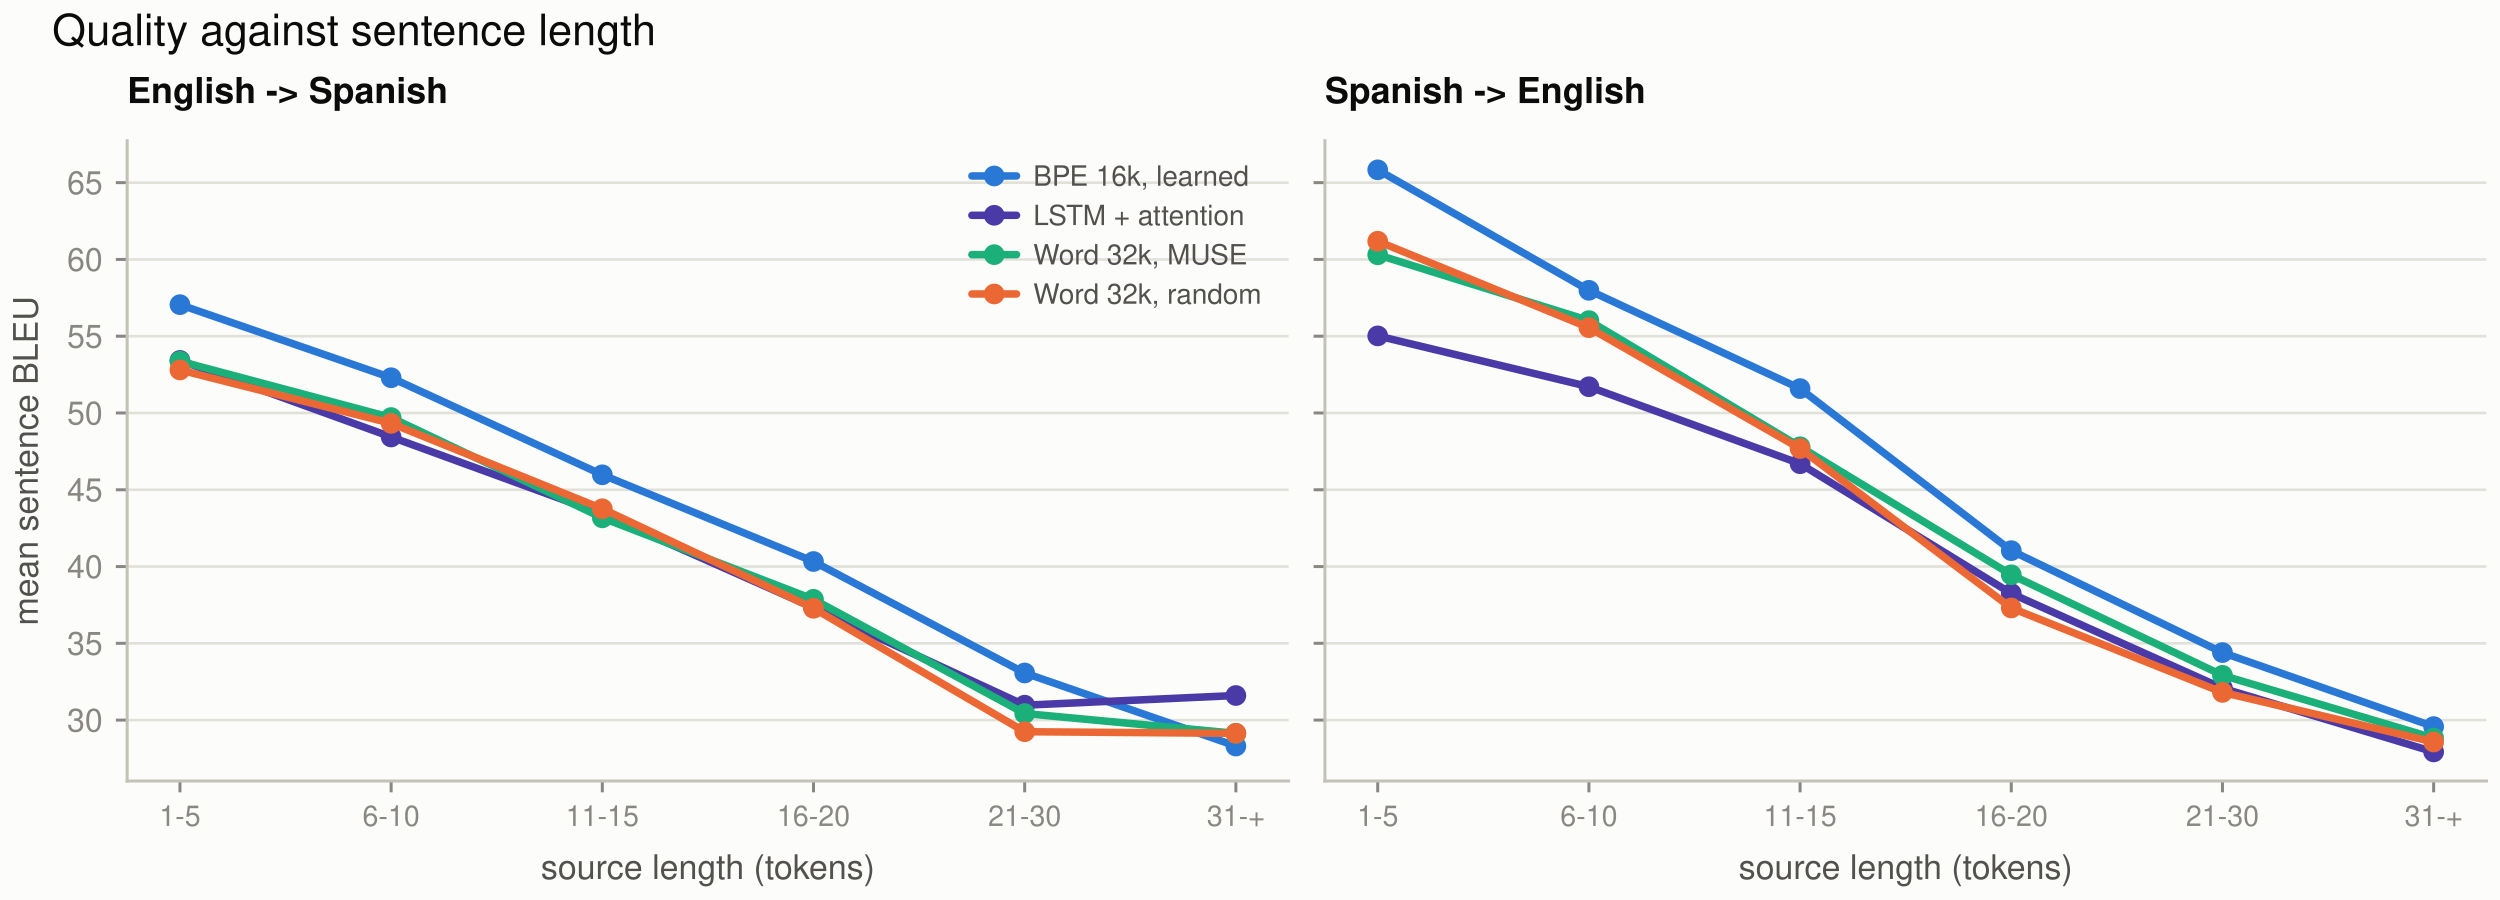
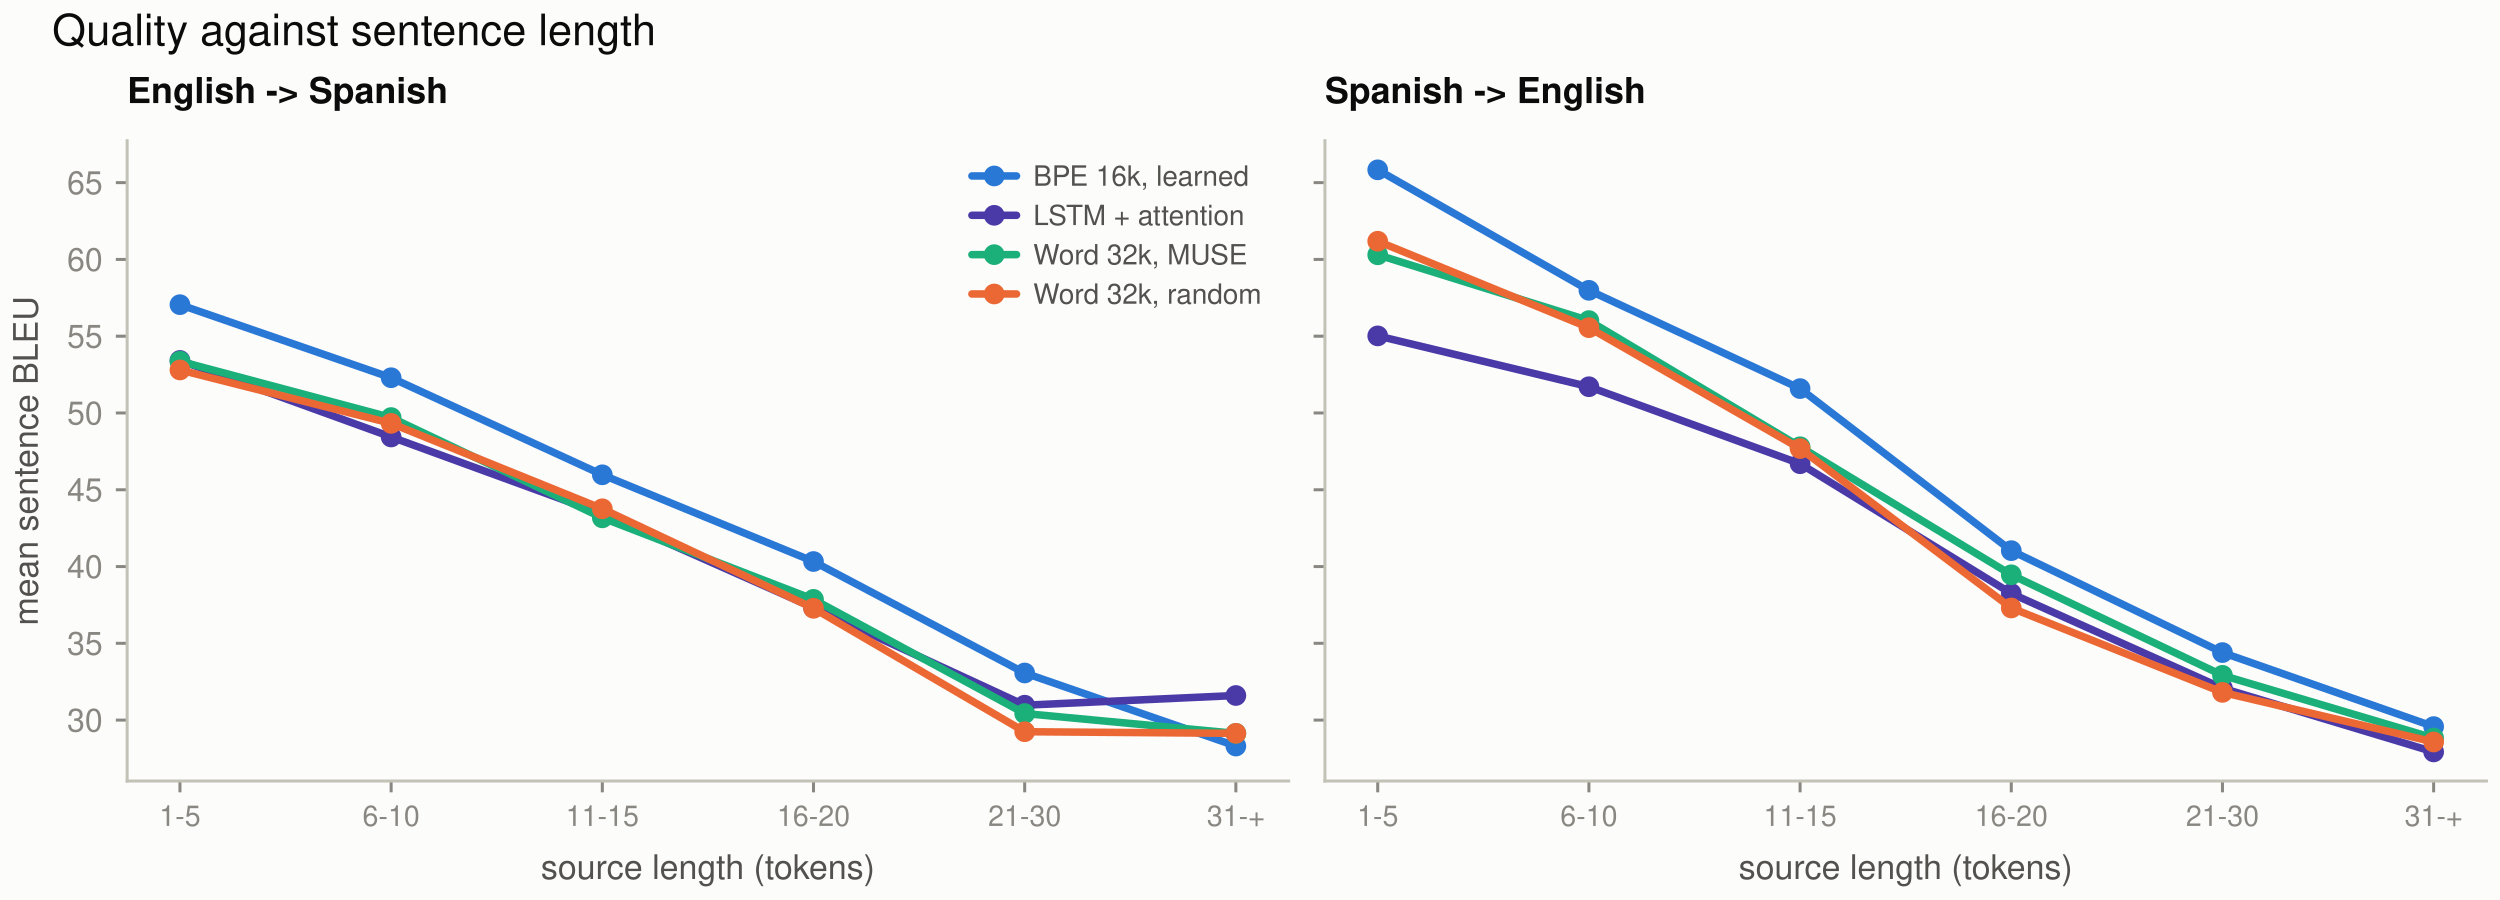
<svg xmlns="http://www.w3.org/2000/svg" xmlns:xlink="http://www.w3.org/1999/xlink" width="663.6pt" height="238.8pt" viewBox="0 0 663.6 238.8" version="1.1">
  <defs>
    <style type="text/css">*{stroke-linejoin: round; stroke-linecap: butt}</style>
  </defs>
  <g id="figure_1">
    <g id="patch_1">
      <path d="M 0 238.8  L 663.6 238.8  L 663.6 -0  L 0 -0  z " style="fill: #fcfcfb" />
    </g>
    <g id="axes_1">
      <g id="patch_2">
        <path d="M 33.751 207.315  L 342.063 207.315  L 342.063 37.354  L 33.751 37.354  z " style="fill: #fcfcfb" />
      </g>
      <g id="matplotlib.axis_1">
        <g id="xtick_1">
          <g id="line2d_1">
            <defs>
-               <path id="mc90ddc49b2" d="M 0 0  L 0 3  " style="stroke: #898781; stroke-width: 0.8" />
+               <path id="m606c0aaaaa" d="M 0 0  L 0 3  " style="stroke: #898781; stroke-width: 0.8" />
            </defs>
            <g>
-               <use xlink:href="#mc90ddc49b2" x="47.765" y="207.315" style="fill: #898781; stroke: #898781; stroke-width: 0.8" />
+               <use xlink:href="#m606c0aaaaa" x="47.765" y="207.315" style="fill: #898781; stroke: #898781; stroke-width: 0.8" />
            </g>
          </g>
          <g id="text_1">
            <text style="font-size: 7.6px; font-family: 'Helvetica Neue', 'Helvetica', 'Arial', 'DejaVu Sans', sans-serif; text-anchor: middle; fill: #898781" x="47.765" y="219.242" transform="rotate(-0 47.76498 219.2421)">1-5</text>
          </g>
        </g>
        <g id="xtick_2">
          <g id="line2d_2">
            <g>
-               <use xlink:href="#mc90ddc49b2" x="103.822" y="207.315" style="fill: #898781; stroke: #898781; stroke-width: 0.8" />
+               <use xlink:href="#m606c0aaaaa" x="103.822" y="207.315" style="fill: #898781; stroke: #898781; stroke-width: 0.8" />
            </g>
          </g>
          <g id="text_2">
            <text style="font-size: 7.6px; font-family: 'Helvetica Neue', 'Helvetica', 'Arial', 'DejaVu Sans', sans-serif; text-anchor: middle; fill: #898781" x="103.822" y="219.242" transform="rotate(-0 103.8218 219.2421)">6-10</text>
          </g>
        </g>
        <g id="xtick_3">
          <g id="line2d_3">
            <g>
-               <use xlink:href="#mc90ddc49b2" x="159.879" y="207.315" style="fill: #898781; stroke: #898781; stroke-width: 0.8" />
+               <use xlink:href="#m606c0aaaaa" x="159.879" y="207.315" style="fill: #898781; stroke: #898781; stroke-width: 0.8" />
            </g>
          </g>
          <g id="text_3">
            <text style="font-size: 7.6px; font-family: 'Helvetica Neue', 'Helvetica', 'Arial', 'DejaVu Sans', sans-serif; text-anchor: middle; fill: #898781" x="159.879" y="219.242" transform="rotate(-0 159.8786 219.2421)">11-15</text>
          </g>
        </g>
        <g id="xtick_4">
          <g id="line2d_4">
            <g>
-               <use xlink:href="#mc90ddc49b2" x="215.935" y="207.315" style="fill: #898781; stroke: #898781; stroke-width: 0.8" />
+               <use xlink:href="#m606c0aaaaa" x="215.935" y="207.315" style="fill: #898781; stroke: #898781; stroke-width: 0.8" />
            </g>
          </g>
          <g id="text_4">
            <text style="font-size: 7.6px; font-family: 'Helvetica Neue', 'Helvetica', 'Arial', 'DejaVu Sans', sans-serif; text-anchor: middle; fill: #898781" x="215.935" y="219.242" transform="rotate(-0 215.9354 219.2421)">16-20</text>
          </g>
        </g>
        <g id="xtick_5">
          <g id="line2d_5">
            <g>
-               <use xlink:href="#mc90ddc49b2" x="271.992" y="207.315" style="fill: #898781; stroke: #898781; stroke-width: 0.8" />
+               <use xlink:href="#m606c0aaaaa" x="271.992" y="207.315" style="fill: #898781; stroke: #898781; stroke-width: 0.8" />
            </g>
          </g>
          <g id="text_5">
            <text style="font-size: 7.6px; font-family: 'Helvetica Neue', 'Helvetica', 'Arial', 'DejaVu Sans', sans-serif; text-anchor: middle; fill: #898781" x="271.992" y="219.242" transform="rotate(-0 271.9922 219.2421)">21-30</text>
          </g>
        </g>
        <g id="xtick_6">
          <g id="line2d_6">
            <g>
-               <use xlink:href="#mc90ddc49b2" x="328.049" y="207.315" style="fill: #898781; stroke: #898781; stroke-width: 0.8" />
+               <use xlink:href="#m606c0aaaaa" x="328.049" y="207.315" style="fill: #898781; stroke: #898781; stroke-width: 0.8" />
            </g>
          </g>
          <g id="text_6">
            <text style="font-size: 7.6px; font-family: 'Helvetica Neue', 'Helvetica', 'Arial', 'DejaVu Sans', sans-serif; text-anchor: middle; fill: #898781" x="328.049" y="219.242" transform="rotate(-0 328.049 219.2421)">31-+</text>
          </g>
        </g>
        <g id="text_7">
          <text style="font-size: 9px; font-family: 'Helvetica Neue', 'Helvetica', 'Arial', 'DejaVu Sans', sans-serif; text-anchor: middle; fill: #52514e" x="187.907" y="233.318" transform="rotate(-0 187.907 233.318)">source length (tokens)</text>
        </g>
      </g>
      <g id="matplotlib.axis_2">
        <g id="ytick_1">
          <g id="line2d_7">
-             <path d="M 33.751 191.145  L 342.063 191.145  " clip-path="url(#p2584ef89ef)" style="fill: none; stroke: #e1e0d9; stroke-width: 0.7; stroke-linecap: round" />
-           </g>
-           <g id="line2d_8">
            <defs>
-               <path id="m72ed09d0db" d="M 0 0  L -3 0  " style="stroke: #898781; stroke-width: 0.8" />
+               <path id="m50a0a82b02" d="M 0 0  L -3 0  " style="stroke: #898781; stroke-width: 0.8" />
            </defs>
            <g>
-               <use xlink:href="#m72ed09d0db" x="33.751" y="191.145" style="fill: #898781; stroke: #898781; stroke-width: 0.8" />
+               <use xlink:href="#m50a0a82b02" x="33.751" y="191.145" style="fill: #898781; stroke: #898781; stroke-width: 0.8" />
            </g>
          </g>
          <g id="text_8">
            <text style="font-size: 8.5px; font-family: 'Helvetica Neue', 'Helvetica', 'Arial', 'DejaVu Sans', sans-serif; text-anchor: end; fill: #898781" x="27.251" y="194.179" transform="rotate(-0 27.25078 194.1794)">30</text>
          </g>
        </g>
        <g id="ytick_2">
-           <g id="line2d_9">
-             <path d="M 33.751 170.764  L 342.063 170.764  " clip-path="url(#p2584ef89ef)" style="fill: none; stroke: #e1e0d9; stroke-width: 0.7; stroke-linecap: round" />
-           </g>
-           <g id="line2d_10">
-             <g>
-               <use xlink:href="#m72ed09d0db" x="33.751" y="170.764" style="fill: #898781; stroke: #898781; stroke-width: 0.8" />
+           <g id="line2d_8">
+             <g>
+               <use xlink:href="#m50a0a82b02" x="33.751" y="170.764" style="fill: #898781; stroke: #898781; stroke-width: 0.8" />
            </g>
          </g>
          <g id="text_9">
            <text style="font-size: 8.5px; font-family: 'Helvetica Neue', 'Helvetica', 'Arial', 'DejaVu Sans', sans-serif; text-anchor: end; fill: #898781" x="27.251" y="173.799" transform="rotate(-0 27.25078 173.7992)">35</text>
          </g>
        </g>
        <g id="ytick_3">
-           <g id="line2d_11">
-             <path d="M 33.751 150.384  L 342.063 150.384  " clip-path="url(#p2584ef89ef)" style="fill: none; stroke: #e1e0d9; stroke-width: 0.7; stroke-linecap: round" />
-           </g>
-           <g id="line2d_12">
-             <g>
-               <use xlink:href="#m72ed09d0db" x="33.751" y="150.384" style="fill: #898781; stroke: #898781; stroke-width: 0.8" />
+           <g id="line2d_9">
+             <g>
+               <use xlink:href="#m50a0a82b02" x="33.751" y="150.384" style="fill: #898781; stroke: #898781; stroke-width: 0.8" />
            </g>
          </g>
          <g id="text_10">
            <text style="font-size: 8.5px; font-family: 'Helvetica Neue', 'Helvetica', 'Arial', 'DejaVu Sans', sans-serif; text-anchor: end; fill: #898781" x="27.251" y="153.419" transform="rotate(-0 27.25078 153.4189)">40</text>
          </g>
        </g>
        <g id="ytick_4">
-           <g id="line2d_13">
-             <path d="M 33.751 130.004  L 342.063 130.004  " clip-path="url(#p2584ef89ef)" style="fill: none; stroke: #e1e0d9; stroke-width: 0.7; stroke-linecap: round" />
-           </g>
-           <g id="line2d_14">
-             <g>
-               <use xlink:href="#m72ed09d0db" x="33.751" y="130.004" style="fill: #898781; stroke: #898781; stroke-width: 0.8" />
+           <g id="line2d_10">
+             <g>
+               <use xlink:href="#m50a0a82b02" x="33.751" y="130.004" style="fill: #898781; stroke: #898781; stroke-width: 0.8" />
            </g>
          </g>
          <g id="text_11">
            <text style="font-size: 8.5px; font-family: 'Helvetica Neue', 'Helvetica', 'Arial', 'DejaVu Sans', sans-serif; text-anchor: end; fill: #898781" x="27.251" y="133.039" transform="rotate(-0 27.25078 133.0387)">45</text>
          </g>
        </g>
        <g id="ytick_5">
-           <g id="line2d_15">
-             <path d="M 33.751 109.624  L 342.063 109.624  " clip-path="url(#p2584ef89ef)" style="fill: none; stroke: #e1e0d9; stroke-width: 0.7; stroke-linecap: round" />
-           </g>
-           <g id="line2d_16">
-             <g>
-               <use xlink:href="#m72ed09d0db" x="33.751" y="109.624" style="fill: #898781; stroke: #898781; stroke-width: 0.8" />
+           <g id="line2d_11">
+             <g>
+               <use xlink:href="#m50a0a82b02" x="33.751" y="109.624" style="fill: #898781; stroke: #898781; stroke-width: 0.8" />
            </g>
          </g>
          <g id="text_12">
            <text style="font-size: 8.5px; font-family: 'Helvetica Neue', 'Helvetica', 'Arial', 'DejaVu Sans', sans-serif; text-anchor: end; fill: #898781" x="27.251" y="112.658" transform="rotate(-0 27.25078 112.6584)">50</text>
          </g>
        </g>
        <g id="ytick_6">
-           <g id="line2d_17">
-             <path d="M 33.751 89.243  L 342.063 89.243  " clip-path="url(#p2584ef89ef)" style="fill: none; stroke: #e1e0d9; stroke-width: 0.7; stroke-linecap: round" />
-           </g>
-           <g id="line2d_18">
-             <g>
-               <use xlink:href="#m72ed09d0db" x="33.751" y="89.243" style="fill: #898781; stroke: #898781; stroke-width: 0.8" />
+           <g id="line2d_12">
+             <g>
+               <use xlink:href="#m50a0a82b02" x="33.751" y="89.243" style="fill: #898781; stroke: #898781; stroke-width: 0.8" />
            </g>
          </g>
          <g id="text_13">
            <text style="font-size: 8.5px; font-family: 'Helvetica Neue', 'Helvetica', 'Arial', 'DejaVu Sans', sans-serif; text-anchor: end; fill: #898781" x="27.251" y="92.278" transform="rotate(-0 27.25078 92.27815)">55</text>
          </g>
        </g>
        <g id="ytick_7">
-           <g id="line2d_19">
-             <path d="M 33.751 68.863  L 342.063 68.863  " clip-path="url(#p2584ef89ef)" style="fill: none; stroke: #e1e0d9; stroke-width: 0.7; stroke-linecap: round" />
-           </g>
-           <g id="line2d_20">
-             <g>
-               <use xlink:href="#m72ed09d0db" x="33.751" y="68.863" style="fill: #898781; stroke: #898781; stroke-width: 0.8" />
+           <g id="line2d_13">
+             <g>
+               <use xlink:href="#m50a0a82b02" x="33.751" y="68.863" style="fill: #898781; stroke: #898781; stroke-width: 0.8" />
            </g>
          </g>
          <g id="text_14">
            <text style="font-size: 8.5px; font-family: 'Helvetica Neue', 'Helvetica', 'Arial', 'DejaVu Sans', sans-serif; text-anchor: end; fill: #898781" x="27.251" y="71.898" transform="rotate(-0 27.25078 71.89789)">60</text>
          </g>
        </g>
        <g id="ytick_8">
-           <g id="line2d_21">
-             <path d="M 33.751 48.483  L 342.063 48.483  " clip-path="url(#p2584ef89ef)" style="fill: none; stroke: #e1e0d9; stroke-width: 0.7; stroke-linecap: round" />
-           </g>
-           <g id="line2d_22">
-             <g>
-               <use xlink:href="#m72ed09d0db" x="33.751" y="48.483" style="fill: #898781; stroke: #898781; stroke-width: 0.8" />
+           <g id="line2d_14">
+             <g>
+               <use xlink:href="#m50a0a82b02" x="33.751" y="48.483" style="fill: #898781; stroke: #898781; stroke-width: 0.8" />
            </g>
          </g>
          <g id="text_15">
            <text style="font-size: 8.5px; font-family: 'Helvetica Neue', 'Helvetica', 'Arial', 'DejaVu Sans', sans-serif; text-anchor: end; fill: #898781" x="27.251" y="51.518" transform="rotate(-0 27.25078 51.51763)">65</text>
          </g>
        </g>
        <g id="text_16">
          <text style="font-size: 9px; font-family: 'Helvetica Neue', 'Helvetica', 'Arial', 'DejaVu Sans', sans-serif; text-anchor: middle; fill: #52514e" x="10.027" y="122.335" transform="rotate(-90 10.02656 122.3348)">mean sentence BLEU</text>
        </g>
      </g>
-       <g id="line2d_23">
-         <path d="M 47.765 80.871  L 103.822 100.266  L 159.879 126.03  L 215.935 149.049  L 271.992 178.638  L 328.049 198.03  " clip-path="url(#p2584ef89ef)" style="fill: none; stroke: #2a78d6; stroke-width: 2; stroke-linecap: round" />
+       <g id="line2d_15">
+         <path d="M 47.765 80.871  L 103.822 100.266  L 159.879 126.03  L 215.935 149.049  L 271.992 178.638  L 328.049 198.03  " clip-path="url(#p9ca2aa041f)" style="fill: none; stroke: #2a78d6; stroke-width: 2; stroke-linecap: round" />
        <defs>
-           <path id="m725b9c63e5" d="M 0 2.25  C 0.597 2.25 1.169 2.013 1.591 1.591  C 2.013 1.169 2.25 0.597 2.25 0  C 2.25 -0.597 2.013 -1.169 1.591 -1.591  C 1.169 -2.013 0.597 -2.25 0 -2.25  C -0.597 -2.25 -1.169 -2.013 -1.591 -1.591  C -2.013 -1.169 -2.25 -0.597 -2.25 0  C -2.25 0.597 -2.013 1.169 -1.591 1.591  C -1.169 2.013 -0.597 2.25 0 2.25  z " style="stroke: #2a78d6" />
+           <path id="mc4e0ea4455" d="M 0 2.25  C 0.597 2.25 1.169 2.013 1.591 1.591  C 2.013 1.169 2.25 0.597 2.25 0  C 2.25 -0.597 2.013 -1.169 1.591 -1.591  C 1.169 -2.013 0.597 -2.25 0 -2.25  C -0.597 -2.25 -1.169 -2.013 -1.591 -1.591  C -2.013 -1.169 -2.25 -0.597 -2.25 0  C -2.25 0.597 -2.013 1.169 -1.591 1.591  C -1.169 2.013 -0.597 2.25 0 2.25  z " style="stroke: #2a78d6" />
        </defs>
-         <g clip-path="url(#p2584ef89ef)">
-           <use xlink:href="#m725b9c63e5" x="47.765" y="80.871" style="fill: #2a78d6; stroke: #2a78d6" />
-           <use xlink:href="#m725b9c63e5" x="103.822" y="100.266" style="fill: #2a78d6; stroke: #2a78d6" />
-           <use xlink:href="#m725b9c63e5" x="159.879" y="126.03" style="fill: #2a78d6; stroke: #2a78d6" />
-           <use xlink:href="#m725b9c63e5" x="215.935" y="149.049" style="fill: #2a78d6; stroke: #2a78d6" />
-           <use xlink:href="#m725b9c63e5" x="271.992" y="178.638" style="fill: #2a78d6; stroke: #2a78d6" />
-           <use xlink:href="#m725b9c63e5" x="328.049" y="198.03" style="fill: #2a78d6; stroke: #2a78d6" />
-         </g>
-       </g>
-       <g id="line2d_24">
-         <path d="M 47.765 95.675  L 103.822 115.993  L 159.879 136.441  L 215.935 161.31  L 271.992 187.186  L 328.049 184.615  " clip-path="url(#p2584ef89ef)" style="fill: none; stroke: #4a3aa7; stroke-width: 2; stroke-linecap: round" />
+         <g clip-path="url(#p9ca2aa041f)">
+           <use xlink:href="#mc4e0ea4455" x="47.765" y="80.871" style="fill: #2a78d6; stroke: #2a78d6" />
+           <use xlink:href="#mc4e0ea4455" x="103.822" y="100.266" style="fill: #2a78d6; stroke: #2a78d6" />
+           <use xlink:href="#mc4e0ea4455" x="159.879" y="126.03" style="fill: #2a78d6; stroke: #2a78d6" />
+           <use xlink:href="#mc4e0ea4455" x="215.935" y="149.049" style="fill: #2a78d6; stroke: #2a78d6" />
+           <use xlink:href="#mc4e0ea4455" x="271.992" y="178.638" style="fill: #2a78d6; stroke: #2a78d6" />
+           <use xlink:href="#mc4e0ea4455" x="328.049" y="198.03" style="fill: #2a78d6; stroke: #2a78d6" />
+         </g>
+       </g>
+       <g id="line2d_16">
+         <path d="M 47.765 95.675  L 103.822 115.993  L 159.879 136.441  L 215.935 161.31  L 271.992 187.186  L 328.049 184.615  " clip-path="url(#p9ca2aa041f)" style="fill: none; stroke: #4a3aa7; stroke-width: 2; stroke-linecap: round" />
        <defs>
-           <path id="me6f3b24870" d="M 0 2.25  C 0.597 2.25 1.169 2.013 1.591 1.591  C 2.013 1.169 2.25 0.597 2.25 0  C 2.25 -0.597 2.013 -1.169 1.591 -1.591  C 1.169 -2.013 0.597 -2.25 0 -2.25  C -0.597 -2.25 -1.169 -2.013 -1.591 -1.591  C -2.013 -1.169 -2.25 -0.597 -2.25 0  C -2.25 0.597 -2.013 1.169 -1.591 1.591  C -1.169 2.013 -0.597 2.25 0 2.25  z " style="stroke: #4a3aa7" />
+           <path id="m19f0a66dbe" d="M 0 2.25  C 0.597 2.25 1.169 2.013 1.591 1.591  C 2.013 1.169 2.25 0.597 2.25 0  C 2.25 -0.597 2.013 -1.169 1.591 -1.591  C 1.169 -2.013 0.597 -2.25 0 -2.25  C -0.597 -2.25 -1.169 -2.013 -1.591 -1.591  C -2.013 -1.169 -2.25 -0.597 -2.25 0  C -2.25 0.597 -2.013 1.169 -1.591 1.591  C -1.169 2.013 -0.597 2.25 0 2.25  z " style="stroke: #4a3aa7" />
        </defs>
-         <g clip-path="url(#p2584ef89ef)">
-           <use xlink:href="#me6f3b24870" x="47.765" y="95.675" style="fill: #4a3aa7; stroke: #4a3aa7" />
-           <use xlink:href="#me6f3b24870" x="103.822" y="115.993" style="fill: #4a3aa7; stroke: #4a3aa7" />
-           <use xlink:href="#me6f3b24870" x="159.879" y="136.441" style="fill: #4a3aa7; stroke: #4a3aa7" />
-           <use xlink:href="#me6f3b24870" x="215.935" y="161.31" style="fill: #4a3aa7; stroke: #4a3aa7" />
-           <use xlink:href="#me6f3b24870" x="271.992" y="187.186" style="fill: #4a3aa7; stroke: #4a3aa7" />
-           <use xlink:href="#me6f3b24870" x="328.049" y="184.615" style="fill: #4a3aa7; stroke: #4a3aa7" />
-         </g>
-       </g>
-       <g id="line2d_25">
-         <path d="M 47.765 95.89  L 103.822 110.835  L 159.879 137.459  L 215.935 159.09  L 271.992 189.404  L 328.049 194.675  " clip-path="url(#p2584ef89ef)" style="fill: none; stroke: #1baf7a; stroke-width: 2; stroke-linecap: round" />
+         <g clip-path="url(#p9ca2aa041f)">
+           <use xlink:href="#m19f0a66dbe" x="47.765" y="95.675" style="fill: #4a3aa7; stroke: #4a3aa7" />
+           <use xlink:href="#m19f0a66dbe" x="103.822" y="115.993" style="fill: #4a3aa7; stroke: #4a3aa7" />
+           <use xlink:href="#m19f0a66dbe" x="159.879" y="136.441" style="fill: #4a3aa7; stroke: #4a3aa7" />
+           <use xlink:href="#m19f0a66dbe" x="215.935" y="161.31" style="fill: #4a3aa7; stroke: #4a3aa7" />
+           <use xlink:href="#m19f0a66dbe" x="271.992" y="187.186" style="fill: #4a3aa7; stroke: #4a3aa7" />
+           <use xlink:href="#m19f0a66dbe" x="328.049" y="184.615" style="fill: #4a3aa7; stroke: #4a3aa7" />
+         </g>
+       </g>
+       <g id="line2d_17">
+         <path d="M 47.765 95.89  L 103.822 110.835  L 159.879 137.459  L 215.935 159.09  L 271.992 189.404  L 328.049 194.675  " clip-path="url(#p9ca2aa041f)" style="fill: none; stroke: #1baf7a; stroke-width: 2; stroke-linecap: round" />
        <defs>
-           <path id="m6f3b4c8681" d="M 0 2.25  C 0.597 2.25 1.169 2.013 1.591 1.591  C 2.013 1.169 2.25 0.597 2.25 0  C 2.25 -0.597 2.013 -1.169 1.591 -1.591  C 1.169 -2.013 0.597 -2.25 0 -2.25  C -0.597 -2.25 -1.169 -2.013 -1.591 -1.591  C -2.013 -1.169 -2.25 -0.597 -2.25 0  C -2.25 0.597 -2.013 1.169 -1.591 1.591  C -1.169 2.013 -0.597 2.25 0 2.25  z " style="stroke: #1baf7a" />
+           <path id="m27a62729c5" d="M 0 2.25  C 0.597 2.25 1.169 2.013 1.591 1.591  C 2.013 1.169 2.25 0.597 2.25 0  C 2.25 -0.597 2.013 -1.169 1.591 -1.591  C 1.169 -2.013 0.597 -2.25 0 -2.25  C -0.597 -2.25 -1.169 -2.013 -1.591 -1.591  C -2.013 -1.169 -2.25 -0.597 -2.25 0  C -2.25 0.597 -2.013 1.169 -1.591 1.591  C -1.169 2.013 -0.597 2.25 0 2.25  z " style="stroke: #1baf7a" />
        </defs>
-         <g clip-path="url(#p2584ef89ef)">
-           <use xlink:href="#m6f3b4c8681" x="47.765" y="95.89" style="fill: #1baf7a; stroke: #1baf7a" />
-           <use xlink:href="#m6f3b4c8681" x="103.822" y="110.835" style="fill: #1baf7a; stroke: #1baf7a" />
-           <use xlink:href="#m6f3b4c8681" x="159.879" y="137.459" style="fill: #1baf7a; stroke: #1baf7a" />
-           <use xlink:href="#m6f3b4c8681" x="215.935" y="159.09" style="fill: #1baf7a; stroke: #1baf7a" />
-           <use xlink:href="#m6f3b4c8681" x="271.992" y="189.404" style="fill: #1baf7a; stroke: #1baf7a" />
-           <use xlink:href="#m6f3b4c8681" x="328.049" y="194.675" style="fill: #1baf7a; stroke: #1baf7a" />
-         </g>
-       </g>
-       <g id="line2d_26">
-         <path d="M 47.765 98.201  L 103.822 112.381  L 159.879 135.052  L 215.935 161.465  L 271.992 194.224  L 328.049 194.658  " clip-path="url(#p2584ef89ef)" style="fill: none; stroke: #eb6834; stroke-width: 2; stroke-linecap: round" />
+         <g clip-path="url(#p9ca2aa041f)">
+           <use xlink:href="#m27a62729c5" x="47.765" y="95.89" style="fill: #1baf7a; stroke: #1baf7a" />
+           <use xlink:href="#m27a62729c5" x="103.822" y="110.835" style="fill: #1baf7a; stroke: #1baf7a" />
+           <use xlink:href="#m27a62729c5" x="159.879" y="137.459" style="fill: #1baf7a; stroke: #1baf7a" />
+           <use xlink:href="#m27a62729c5" x="215.935" y="159.09" style="fill: #1baf7a; stroke: #1baf7a" />
+           <use xlink:href="#m27a62729c5" x="271.992" y="189.404" style="fill: #1baf7a; stroke: #1baf7a" />
+           <use xlink:href="#m27a62729c5" x="328.049" y="194.675" style="fill: #1baf7a; stroke: #1baf7a" />
+         </g>
+       </g>
+       <g id="line2d_18">
+         <path d="M 47.765 98.201  L 103.822 112.381  L 159.879 135.052  L 215.935 161.465  L 271.992 194.224  L 328.049 194.658  " clip-path="url(#p9ca2aa041f)" style="fill: none; stroke: #eb6834; stroke-width: 2; stroke-linecap: round" />
        <defs>
-           <path id="mf6e252638e" d="M 0 2.25  C 0.597 2.25 1.169 2.013 1.591 1.591  C 2.013 1.169 2.25 0.597 2.25 0  C 2.25 -0.597 2.013 -1.169 1.591 -1.591  C 1.169 -2.013 0.597 -2.25 0 -2.25  C -0.597 -2.25 -1.169 -2.013 -1.591 -1.591  C -2.013 -1.169 -2.25 -0.597 -2.25 0  C -2.25 0.597 -2.013 1.169 -1.591 1.591  C -1.169 2.013 -0.597 2.25 0 2.25  z " style="stroke: #eb6834" />
+           <path id="m6c8b20d4a2" d="M 0 2.25  C 0.597 2.25 1.169 2.013 1.591 1.591  C 2.013 1.169 2.25 0.597 2.25 0  C 2.25 -0.597 2.013 -1.169 1.591 -1.591  C 1.169 -2.013 0.597 -2.25 0 -2.25  C -0.597 -2.25 -1.169 -2.013 -1.591 -1.591  C -2.013 -1.169 -2.25 -0.597 -2.25 0  C -2.25 0.597 -2.013 1.169 -1.591 1.591  C -1.169 2.013 -0.597 2.25 0 2.25  z " style="stroke: #eb6834" />
        </defs>
-         <g clip-path="url(#p2584ef89ef)">
-           <use xlink:href="#mf6e252638e" x="47.765" y="98.201" style="fill: #eb6834; stroke: #eb6834" />
-           <use xlink:href="#mf6e252638e" x="103.822" y="112.381" style="fill: #eb6834; stroke: #eb6834" />
-           <use xlink:href="#mf6e252638e" x="159.879" y="135.052" style="fill: #eb6834; stroke: #eb6834" />
-           <use xlink:href="#mf6e252638e" x="215.935" y="161.465" style="fill: #eb6834; stroke: #eb6834" />
-           <use xlink:href="#mf6e252638e" x="271.992" y="194.224" style="fill: #eb6834; stroke: #eb6834" />
-           <use xlink:href="#mf6e252638e" x="328.049" y="194.658" style="fill: #eb6834; stroke: #eb6834" />
+         <g clip-path="url(#p9ca2aa041f)">
+           <use xlink:href="#m6c8b20d4a2" x="47.765" y="98.201" style="fill: #eb6834; stroke: #eb6834" />
+           <use xlink:href="#m6c8b20d4a2" x="103.822" y="112.381" style="fill: #eb6834; stroke: #eb6834" />
+           <use xlink:href="#m6c8b20d4a2" x="159.879" y="135.052" style="fill: #eb6834; stroke: #eb6834" />
+           <use xlink:href="#m6c8b20d4a2" x="215.935" y="161.465" style="fill: #eb6834; stroke: #eb6834" />
+           <use xlink:href="#m6c8b20d4a2" x="271.992" y="194.224" style="fill: #eb6834; stroke: #eb6834" />
+           <use xlink:href="#m6c8b20d4a2" x="328.049" y="194.658" style="fill: #eb6834; stroke: #eb6834" />
        </g>
      </g>
      <g id="patch_3">
        <path d="M 33.751 207.315  L 33.751 37.354  " style="fill: none; stroke: #c3c2b7; stroke-width: 0.8; stroke-linejoin: miter; stroke-linecap: square" />
      </g>
      <g id="patch_4">
        <path d="M 33.751 207.315  L 342.063 207.315  " style="fill: none; stroke: #c3c2b7; stroke-width: 0.8; stroke-linejoin: miter; stroke-linecap: square" />
      </g>
      <g id="text_17">
        <text style="font-weight: 600; font-size: 9.5px; font-family: 'Helvetica Neue', 'Helvetica', 'Arial', 'DejaVu Sans', sans-serif; text-anchor: start; fill: #0b0b0b" x="33.751" y="27.354" transform="rotate(-0 33.75078 27.35439)">English -&gt; Spanish</text>
      </g>
      <g id="legend_1">
-         <g id="line2d_27">
+         <g id="line2d_19">
          <path d="M 257.986 46.708  L 263.906 46.708  L 269.826 46.708  " style="fill: none; stroke: #2a78d6; stroke-width: 2; stroke-linecap: round" />
          <g>
-             <use xlink:href="#m725b9c63e5" x="263.906" y="46.708" style="fill: #2a78d6; stroke: #2a78d6" />
+             <use xlink:href="#mc4e0ea4455" x="263.906" y="46.708" style="fill: #2a78d6; stroke: #2a78d6" />
          </g>
        </g>
        <g id="text_18">
          <text style="font-size: 7.4px; font-family: 'Helvetica Neue', 'Helvetica', 'Arial', 'DejaVu Sans', sans-serif; text-anchor: start; fill: #52514e" x="274.266" y="49.298" transform="rotate(-0 274.2664 49.29845)">BPE 16k, learned</text>
        </g>
-         <g id="line2d_28">
+         <g id="line2d_20">
          <path d="M 257.986 57.151  L 263.906 57.151  L 269.826 57.151  " style="fill: none; stroke: #4a3aa7; stroke-width: 2; stroke-linecap: round" />
          <g>
-             <use xlink:href="#me6f3b24870" x="263.906" y="57.151" style="fill: #4a3aa7; stroke: #4a3aa7" />
+             <use xlink:href="#m19f0a66dbe" x="263.906" y="57.151" style="fill: #4a3aa7; stroke: #4a3aa7" />
          </g>
        </g>
        <g id="text_19">
          <text style="font-size: 7.4px; font-family: 'Helvetica Neue', 'Helvetica', 'Arial', 'DejaVu Sans', sans-serif; text-anchor: start; fill: #52514e" x="274.266" y="59.741" transform="rotate(-0 274.2664 59.74054)">LSTM + attention</text>
        </g>
-         <g id="line2d_29">
+         <g id="line2d_21">
          <path d="M 257.986 67.593  L 263.906 67.593  L 269.826 67.593  " style="fill: none; stroke: #1baf7a; stroke-width: 2; stroke-linecap: round" />
          <g>
-             <use xlink:href="#m6f3b4c8681" x="263.906" y="67.593" style="fill: #1baf7a; stroke: #1baf7a" />
+             <use xlink:href="#m27a62729c5" x="263.906" y="67.593" style="fill: #1baf7a; stroke: #1baf7a" />
          </g>
        </g>
        <g id="text_20">
          <text style="font-size: 7.4px; font-family: 'Helvetica Neue', 'Helvetica', 'Arial', 'DejaVu Sans', sans-serif; text-anchor: start; fill: #52514e" x="274.266" y="70.183" transform="rotate(-0 274.2664 70.18264)">Word 32k, MUSE</text>
        </g>
-         <g id="line2d_30">
+         <g id="line2d_22">
          <path d="M 257.986 78.035  L 263.906 78.035  L 269.826 78.035  " style="fill: none; stroke: #eb6834; stroke-width: 2; stroke-linecap: round" />
          <g>
-             <use xlink:href="#mf6e252638e" x="263.906" y="78.035" style="fill: #eb6834; stroke: #eb6834" />
+             <use xlink:href="#m6c8b20d4a2" x="263.906" y="78.035" style="fill: #eb6834; stroke: #eb6834" />
          </g>
        </g>
        <g id="text_21">
          <text style="font-size: 7.4px; font-family: 'Helvetica Neue', 'Helvetica', 'Arial', 'DejaVu Sans', sans-serif; text-anchor: start; fill: #52514e" x="274.266" y="80.625" transform="rotate(-0 274.2664 80.62473)">Word 32k, random</text>
        </g>
      </g>
    </g>
    <g id="axes_2">
      <g id="patch_5">
        <path d="M 351.687 207.315  L 660 207.315  L 660 37.354  L 351.687 37.354  z " style="fill: #fcfcfb" />
      </g>
      <g id="matplotlib.axis_3">
        <g id="xtick_7">
-           <g id="line2d_31">
-             <g>
-               <use xlink:href="#mc90ddc49b2" x="365.701" y="207.315" style="fill: #898781; stroke: #898781; stroke-width: 0.8" />
+           <g id="line2d_23">
+             <g>
+               <use xlink:href="#m606c0aaaaa" x="365.701" y="207.315" style="fill: #898781; stroke: #898781; stroke-width: 0.8" />
            </g>
          </g>
          <g id="text_22">
            <text style="font-size: 7.6px; font-family: 'Helvetica Neue', 'Helvetica', 'Arial', 'DejaVu Sans', sans-serif; text-anchor: middle; fill: #898781" x="365.701" y="219.242" transform="rotate(-0 365.7013 219.2421)">1-5</text>
          </g>
        </g>
        <g id="xtick_8">
-           <g id="line2d_32">
-             <g>
-               <use xlink:href="#mc90ddc49b2" x="421.758" y="207.315" style="fill: #898781; stroke: #898781; stroke-width: 0.8" />
+           <g id="line2d_24">
+             <g>
+               <use xlink:href="#m606c0aaaaa" x="421.758" y="207.315" style="fill: #898781; stroke: #898781; stroke-width: 0.8" />
            </g>
          </g>
          <g id="text_23">
            <text style="font-size: 7.6px; font-family: 'Helvetica Neue', 'Helvetica', 'Arial', 'DejaVu Sans', sans-serif; text-anchor: middle; fill: #898781" x="421.758" y="219.242" transform="rotate(-0 421.7581 219.2421)">6-10</text>
          </g>
        </g>
        <g id="xtick_9">
-           <g id="line2d_33">
-             <g>
-               <use xlink:href="#mc90ddc49b2" x="477.815" y="207.315" style="fill: #898781; stroke: #898781; stroke-width: 0.8" />
+           <g id="line2d_25">
+             <g>
+               <use xlink:href="#m606c0aaaaa" x="477.815" y="207.315" style="fill: #898781; stroke: #898781; stroke-width: 0.8" />
            </g>
          </g>
          <g id="text_24">
            <text style="font-size: 7.6px; font-family: 'Helvetica Neue', 'Helvetica', 'Arial', 'DejaVu Sans', sans-serif; text-anchor: middle; fill: #898781" x="477.815" y="219.242" transform="rotate(-0 477.8149 219.2421)">11-15</text>
          </g>
        </g>
        <g id="xtick_10">
-           <g id="line2d_34">
-             <g>
-               <use xlink:href="#mc90ddc49b2" x="533.872" y="207.315" style="fill: #898781; stroke: #898781; stroke-width: 0.8" />
+           <g id="line2d_26">
+             <g>
+               <use xlink:href="#m606c0aaaaa" x="533.872" y="207.315" style="fill: #898781; stroke: #898781; stroke-width: 0.8" />
            </g>
          </g>
          <g id="text_25">
            <text style="font-size: 7.6px; font-family: 'Helvetica Neue', 'Helvetica', 'Arial', 'DejaVu Sans', sans-serif; text-anchor: middle; fill: #898781" x="533.872" y="219.242" transform="rotate(-0 533.8717 219.2421)">16-20</text>
          </g>
        </g>
        <g id="xtick_11">
-           <g id="line2d_35">
-             <g>
-               <use xlink:href="#mc90ddc49b2" x="589.929" y="207.315" style="fill: #898781; stroke: #898781; stroke-width: 0.8" />
+           <g id="line2d_27">
+             <g>
+               <use xlink:href="#m606c0aaaaa" x="589.929" y="207.315" style="fill: #898781; stroke: #898781; stroke-width: 0.8" />
            </g>
          </g>
          <g id="text_26">
            <text style="font-size: 7.6px; font-family: 'Helvetica Neue', 'Helvetica', 'Arial', 'DejaVu Sans', sans-serif; text-anchor: middle; fill: #898781" x="589.929" y="219.242" transform="rotate(-0 589.9285 219.2421)">21-30</text>
          </g>
        </g>
        <g id="xtick_12">
-           <g id="line2d_36">
-             <g>
-               <use xlink:href="#mc90ddc49b2" x="645.985" y="207.315" style="fill: #898781; stroke: #898781; stroke-width: 0.8" />
+           <g id="line2d_28">
+             <g>
+               <use xlink:href="#m606c0aaaaa" x="645.985" y="207.315" style="fill: #898781; stroke: #898781; stroke-width: 0.8" />
            </g>
          </g>
          <g id="text_27">
            <text style="font-size: 7.6px; font-family: 'Helvetica Neue', 'Helvetica', 'Arial', 'DejaVu Sans', sans-serif; text-anchor: middle; fill: #898781" x="645.985" y="219.242" transform="rotate(-0 645.9853 219.2421)">31-+</text>
          </g>
        </g>
        <g id="text_28">
          <text style="font-size: 9px; font-family: 'Helvetica Neue', 'Helvetica', 'Arial', 'DejaVu Sans', sans-serif; text-anchor: middle; fill: #52514e" x="505.843" y="233.318" transform="rotate(-0 505.8433 233.318)">source length (tokens)</text>
        </g>
      </g>
      <g id="matplotlib.axis_4">
        <g id="ytick_9">
-           <g id="line2d_37">
-             <path d="M 351.687 191.145  L 660 191.145  " clip-path="url(#p23025d5b6e)" style="fill: none; stroke: #e1e0d9; stroke-width: 0.7; stroke-linecap: round" />
-           </g>
-           <g id="line2d_38">
-             <g>
-               <use xlink:href="#m72ed09d0db" x="351.687" y="191.145" style="fill: #898781; stroke: #898781; stroke-width: 0.8" />
+           <g id="line2d_29">
+             <g>
+               <use xlink:href="#m50a0a82b02" x="351.687" y="191.145" style="fill: #898781; stroke: #898781; stroke-width: 0.8" />
            </g>
          </g>
        </g>
        <g id="ytick_10">
-           <g id="line2d_39">
-             <path d="M 351.687 170.764  L 660 170.764  " clip-path="url(#p23025d5b6e)" style="fill: none; stroke: #e1e0d9; stroke-width: 0.7; stroke-linecap: round" />
-           </g>
-           <g id="line2d_40">
-             <g>
-               <use xlink:href="#m72ed09d0db" x="351.687" y="170.764" style="fill: #898781; stroke: #898781; stroke-width: 0.8" />
+           <g id="line2d_30">
+             <g>
+               <use xlink:href="#m50a0a82b02" x="351.687" y="170.764" style="fill: #898781; stroke: #898781; stroke-width: 0.8" />
            </g>
          </g>
        </g>
        <g id="ytick_11">
-           <g id="line2d_41">
-             <path d="M 351.687 150.384  L 660 150.384  " clip-path="url(#p23025d5b6e)" style="fill: none; stroke: #e1e0d9; stroke-width: 0.7; stroke-linecap: round" />
-           </g>
-           <g id="line2d_42">
-             <g>
-               <use xlink:href="#m72ed09d0db" x="351.687" y="150.384" style="fill: #898781; stroke: #898781; stroke-width: 0.8" />
+           <g id="line2d_31">
+             <g>
+               <use xlink:href="#m50a0a82b02" x="351.687" y="150.384" style="fill: #898781; stroke: #898781; stroke-width: 0.8" />
            </g>
          </g>
        </g>
        <g id="ytick_12">
-           <g id="line2d_43">
-             <path d="M 351.687 130.004  L 660 130.004  " clip-path="url(#p23025d5b6e)" style="fill: none; stroke: #e1e0d9; stroke-width: 0.7; stroke-linecap: round" />
-           </g>
-           <g id="line2d_44">
-             <g>
-               <use xlink:href="#m72ed09d0db" x="351.687" y="130.004" style="fill: #898781; stroke: #898781; stroke-width: 0.8" />
+           <g id="line2d_32">
+             <g>
+               <use xlink:href="#m50a0a82b02" x="351.687" y="130.004" style="fill: #898781; stroke: #898781; stroke-width: 0.8" />
            </g>
          </g>
        </g>
        <g id="ytick_13">
-           <g id="line2d_45">
-             <path d="M 351.687 109.624  L 660 109.624  " clip-path="url(#p23025d5b6e)" style="fill: none; stroke: #e1e0d9; stroke-width: 0.7; stroke-linecap: round" />
-           </g>
-           <g id="line2d_46">
-             <g>
-               <use xlink:href="#m72ed09d0db" x="351.687" y="109.624" style="fill: #898781; stroke: #898781; stroke-width: 0.8" />
+           <g id="line2d_33">
+             <g>
+               <use xlink:href="#m50a0a82b02" x="351.687" y="109.624" style="fill: #898781; stroke: #898781; stroke-width: 0.8" />
            </g>
          </g>
        </g>
        <g id="ytick_14">
-           <g id="line2d_47">
-             <path d="M 351.687 89.243  L 660 89.243  " clip-path="url(#p23025d5b6e)" style="fill: none; stroke: #e1e0d9; stroke-width: 0.7; stroke-linecap: round" />
-           </g>
-           <g id="line2d_48">
-             <g>
-               <use xlink:href="#m72ed09d0db" x="351.687" y="89.243" style="fill: #898781; stroke: #898781; stroke-width: 0.8" />
+           <g id="line2d_34">
+             <g>
+               <use xlink:href="#m50a0a82b02" x="351.687" y="89.243" style="fill: #898781; stroke: #898781; stroke-width: 0.8" />
            </g>
          </g>
        </g>
        <g id="ytick_15">
-           <g id="line2d_49">
-             <path d="M 351.687 68.863  L 660 68.863  " clip-path="url(#p23025d5b6e)" style="fill: none; stroke: #e1e0d9; stroke-width: 0.7; stroke-linecap: round" />
-           </g>
-           <g id="line2d_50">
-             <g>
-               <use xlink:href="#m72ed09d0db" x="351.687" y="68.863" style="fill: #898781; stroke: #898781; stroke-width: 0.8" />
+           <g id="line2d_35">
+             <g>
+               <use xlink:href="#m50a0a82b02" x="351.687" y="68.863" style="fill: #898781; stroke: #898781; stroke-width: 0.8" />
            </g>
          </g>
        </g>
        <g id="ytick_16">
-           <g id="line2d_51">
-             <path d="M 351.687 48.483  L 660 48.483  " clip-path="url(#p23025d5b6e)" style="fill: none; stroke: #e1e0d9; stroke-width: 0.7; stroke-linecap: round" />
-           </g>
-           <g id="line2d_52">
-             <g>
-               <use xlink:href="#m72ed09d0db" x="351.687" y="48.483" style="fill: #898781; stroke: #898781; stroke-width: 0.8" />
-             </g>
-           </g>
-         </g>
-       </g>
-       <g id="line2d_53">
-         <path d="M 365.701 45.08  L 421.758 77.062  L 477.815 103.149  L 533.872 146.164  L 589.929 173.218  L 645.985 192.867  " clip-path="url(#p23025d5b6e)" style="fill: none; stroke: #2a78d6; stroke-width: 2; stroke-linecap: round" />
-         <g clip-path="url(#p23025d5b6e)">
-           <use xlink:href="#m725b9c63e5" x="365.701" y="45.08" style="fill: #2a78d6; stroke: #2a78d6" />
-           <use xlink:href="#m725b9c63e5" x="421.758" y="77.062" style="fill: #2a78d6; stroke: #2a78d6" />
-           <use xlink:href="#m725b9c63e5" x="477.815" y="103.149" style="fill: #2a78d6; stroke: #2a78d6" />
-           <use xlink:href="#m725b9c63e5" x="533.872" y="146.164" style="fill: #2a78d6; stroke: #2a78d6" />
-           <use xlink:href="#m725b9c63e5" x="589.929" y="173.218" style="fill: #2a78d6; stroke: #2a78d6" />
-           <use xlink:href="#m725b9c63e5" x="645.985" y="192.867" style="fill: #2a78d6; stroke: #2a78d6" />
-         </g>
-       </g>
-       <g id="line2d_54">
-         <path d="M 365.701 89.158  L 421.758 102.653  L 477.815 123.09  L 533.872 157.536  L 589.929 182.679  L 645.985 199.59  " clip-path="url(#p23025d5b6e)" style="fill: none; stroke: #4a3aa7; stroke-width: 2; stroke-linecap: round" />
-         <g clip-path="url(#p23025d5b6e)">
-           <use xlink:href="#me6f3b24870" x="365.701" y="89.158" style="fill: #4a3aa7; stroke: #4a3aa7" />
-           <use xlink:href="#me6f3b24870" x="421.758" y="102.653" style="fill: #4a3aa7; stroke: #4a3aa7" />
-           <use xlink:href="#me6f3b24870" x="477.815" y="123.09" style="fill: #4a3aa7; stroke: #4a3aa7" />
-           <use xlink:href="#me6f3b24870" x="533.872" y="157.536" style="fill: #4a3aa7; stroke: #4a3aa7" />
-           <use xlink:href="#me6f3b24870" x="589.929" y="182.679" style="fill: #4a3aa7; stroke: #4a3aa7" />
-           <use xlink:href="#me6f3b24870" x="645.985" y="199.59" style="fill: #4a3aa7; stroke: #4a3aa7" />
-         </g>
-       </g>
-       <g id="line2d_55">
-         <path d="M 365.701 67.631  L 421.758 85.1  L 477.815 118.586  L 533.872 152.575  L 589.929 179.261  L 645.985 195.909  " clip-path="url(#p23025d5b6e)" style="fill: none; stroke: #1baf7a; stroke-width: 2; stroke-linecap: round" />
-         <g clip-path="url(#p23025d5b6e)">
-           <use xlink:href="#m6f3b4c8681" x="365.701" y="67.631" style="fill: #1baf7a; stroke: #1baf7a" />
-           <use xlink:href="#m6f3b4c8681" x="421.758" y="85.1" style="fill: #1baf7a; stroke: #1baf7a" />
-           <use xlink:href="#m6f3b4c8681" x="477.815" y="118.586" style="fill: #1baf7a; stroke: #1baf7a" />
-           <use xlink:href="#m6f3b4c8681" x="533.872" y="152.575" style="fill: #1baf7a; stroke: #1baf7a" />
-           <use xlink:href="#m6f3b4c8681" x="589.929" y="179.261" style="fill: #1baf7a; stroke: #1baf7a" />
-           <use xlink:href="#m6f3b4c8681" x="645.985" y="195.909" style="fill: #1baf7a; stroke: #1baf7a" />
-         </g>
-       </g>
-       <g id="line2d_56">
-         <path d="M 365.701 64.03  L 421.758 86.974  L 477.815 119.065  L 533.872 161.377  L 589.929 183.788  L 645.985 196.954  " clip-path="url(#p23025d5b6e)" style="fill: none; stroke: #eb6834; stroke-width: 2; stroke-linecap: round" />
-         <g clip-path="url(#p23025d5b6e)">
-           <use xlink:href="#mf6e252638e" x="365.701" y="64.03" style="fill: #eb6834; stroke: #eb6834" />
-           <use xlink:href="#mf6e252638e" x="421.758" y="86.974" style="fill: #eb6834; stroke: #eb6834" />
-           <use xlink:href="#mf6e252638e" x="477.815" y="119.065" style="fill: #eb6834; stroke: #eb6834" />
-           <use xlink:href="#mf6e252638e" x="533.872" y="161.377" style="fill: #eb6834; stroke: #eb6834" />
-           <use xlink:href="#mf6e252638e" x="589.929" y="183.788" style="fill: #eb6834; stroke: #eb6834" />
-           <use xlink:href="#mf6e252638e" x="645.985" y="196.954" style="fill: #eb6834; stroke: #eb6834" />
+           <g id="line2d_36">
+             <g>
+               <use xlink:href="#m50a0a82b02" x="351.687" y="48.483" style="fill: #898781; stroke: #898781; stroke-width: 0.8" />
+             </g>
+           </g>
+         </g>
+       </g>
+       <g id="line2d_37">
+         <path d="M 365.701 45.08  L 421.758 77.062  L 477.815 103.149  L 533.872 146.164  L 589.929 173.218  L 645.985 192.867  " clip-path="url(#p46c1cab01d)" style="fill: none; stroke: #2a78d6; stroke-width: 2; stroke-linecap: round" />
+         <g clip-path="url(#p46c1cab01d)">
+           <use xlink:href="#mc4e0ea4455" x="365.701" y="45.08" style="fill: #2a78d6; stroke: #2a78d6" />
+           <use xlink:href="#mc4e0ea4455" x="421.758" y="77.062" style="fill: #2a78d6; stroke: #2a78d6" />
+           <use xlink:href="#mc4e0ea4455" x="477.815" y="103.149" style="fill: #2a78d6; stroke: #2a78d6" />
+           <use xlink:href="#mc4e0ea4455" x="533.872" y="146.164" style="fill: #2a78d6; stroke: #2a78d6" />
+           <use xlink:href="#mc4e0ea4455" x="589.929" y="173.218" style="fill: #2a78d6; stroke: #2a78d6" />
+           <use xlink:href="#mc4e0ea4455" x="645.985" y="192.867" style="fill: #2a78d6; stroke: #2a78d6" />
+         </g>
+       </g>
+       <g id="line2d_38">
+         <path d="M 365.701 89.158  L 421.758 102.653  L 477.815 123.09  L 533.872 157.536  L 589.929 182.679  L 645.985 199.59  " clip-path="url(#p46c1cab01d)" style="fill: none; stroke: #4a3aa7; stroke-width: 2; stroke-linecap: round" />
+         <g clip-path="url(#p46c1cab01d)">
+           <use xlink:href="#m19f0a66dbe" x="365.701" y="89.158" style="fill: #4a3aa7; stroke: #4a3aa7" />
+           <use xlink:href="#m19f0a66dbe" x="421.758" y="102.653" style="fill: #4a3aa7; stroke: #4a3aa7" />
+           <use xlink:href="#m19f0a66dbe" x="477.815" y="123.09" style="fill: #4a3aa7; stroke: #4a3aa7" />
+           <use xlink:href="#m19f0a66dbe" x="533.872" y="157.536" style="fill: #4a3aa7; stroke: #4a3aa7" />
+           <use xlink:href="#m19f0a66dbe" x="589.929" y="182.679" style="fill: #4a3aa7; stroke: #4a3aa7" />
+           <use xlink:href="#m19f0a66dbe" x="645.985" y="199.59" style="fill: #4a3aa7; stroke: #4a3aa7" />
+         </g>
+       </g>
+       <g id="line2d_39">
+         <path d="M 365.701 67.631  L 421.758 85.1  L 477.815 118.586  L 533.872 152.575  L 589.929 179.261  L 645.985 195.909  " clip-path="url(#p46c1cab01d)" style="fill: none; stroke: #1baf7a; stroke-width: 2; stroke-linecap: round" />
+         <g clip-path="url(#p46c1cab01d)">
+           <use xlink:href="#m27a62729c5" x="365.701" y="67.631" style="fill: #1baf7a; stroke: #1baf7a" />
+           <use xlink:href="#m27a62729c5" x="421.758" y="85.1" style="fill: #1baf7a; stroke: #1baf7a" />
+           <use xlink:href="#m27a62729c5" x="477.815" y="118.586" style="fill: #1baf7a; stroke: #1baf7a" />
+           <use xlink:href="#m27a62729c5" x="533.872" y="152.575" style="fill: #1baf7a; stroke: #1baf7a" />
+           <use xlink:href="#m27a62729c5" x="589.929" y="179.261" style="fill: #1baf7a; stroke: #1baf7a" />
+           <use xlink:href="#m27a62729c5" x="645.985" y="195.909" style="fill: #1baf7a; stroke: #1baf7a" />
+         </g>
+       </g>
+       <g id="line2d_40">
+         <path d="M 365.701 64.03  L 421.758 86.974  L 477.815 119.065  L 533.872 161.377  L 589.929 183.788  L 645.985 196.954  " clip-path="url(#p46c1cab01d)" style="fill: none; stroke: #eb6834; stroke-width: 2; stroke-linecap: round" />
+         <g clip-path="url(#p46c1cab01d)">
+           <use xlink:href="#m6c8b20d4a2" x="365.701" y="64.03" style="fill: #eb6834; stroke: #eb6834" />
+           <use xlink:href="#m6c8b20d4a2" x="421.758" y="86.974" style="fill: #eb6834; stroke: #eb6834" />
+           <use xlink:href="#m6c8b20d4a2" x="477.815" y="119.065" style="fill: #eb6834; stroke: #eb6834" />
+           <use xlink:href="#m6c8b20d4a2" x="533.872" y="161.377" style="fill: #eb6834; stroke: #eb6834" />
+           <use xlink:href="#m6c8b20d4a2" x="589.929" y="183.788" style="fill: #eb6834; stroke: #eb6834" />
+           <use xlink:href="#m6c8b20d4a2" x="645.985" y="196.954" style="fill: #eb6834; stroke: #eb6834" />
        </g>
      </g>
      <g id="patch_6">
        <path d="M 351.687 207.315  L 351.687 37.354  " style="fill: none; stroke: #c3c2b7; stroke-width: 0.8; stroke-linejoin: miter; stroke-linecap: square" />
      </g>
      <g id="patch_7">
        <path d="M 351.687 207.315  L 660 207.315  " style="fill: none; stroke: #c3c2b7; stroke-width: 0.8; stroke-linejoin: miter; stroke-linecap: square" />
      </g>
      <g id="text_29">
        <text style="font-weight: 600; font-size: 9.5px; font-family: 'Helvetica Neue', 'Helvetica', 'Arial', 'DejaVu Sans', sans-serif; text-anchor: start; fill: #0b0b0b" x="351.687" y="27.354" transform="rotate(-0 351.6872 27.35439)">Spanish -&gt; English</text>
      </g>
    </g>
    <g id="text_30">
      <text style="font-size: 11.5px; font-family: 'Helvetica Neue', 'Helvetica', 'Arial', 'DejaVu Sans', sans-serif; text-anchor: start; fill: #0b0b0b" x="13.848" y="12.006" transform="rotate(-0 13.84776 12.00578)">Quality against sentence length</text>
    </g>
  </g>
  <defs>
-     <clipPath id="p2584ef89ef">
+     <clipPath id="p9ca2aa041f">
      <rect x="33.751" y="37.354" width="308.312" height="169.961" />
    </clipPath>
-     <clipPath id="p23025d5b6e">
+     <clipPath id="p46c1cab01d">
      <rect x="351.687" y="37.354" width="308.312" height="169.961" />
    </clipPath>
  </defs>
</svg>
